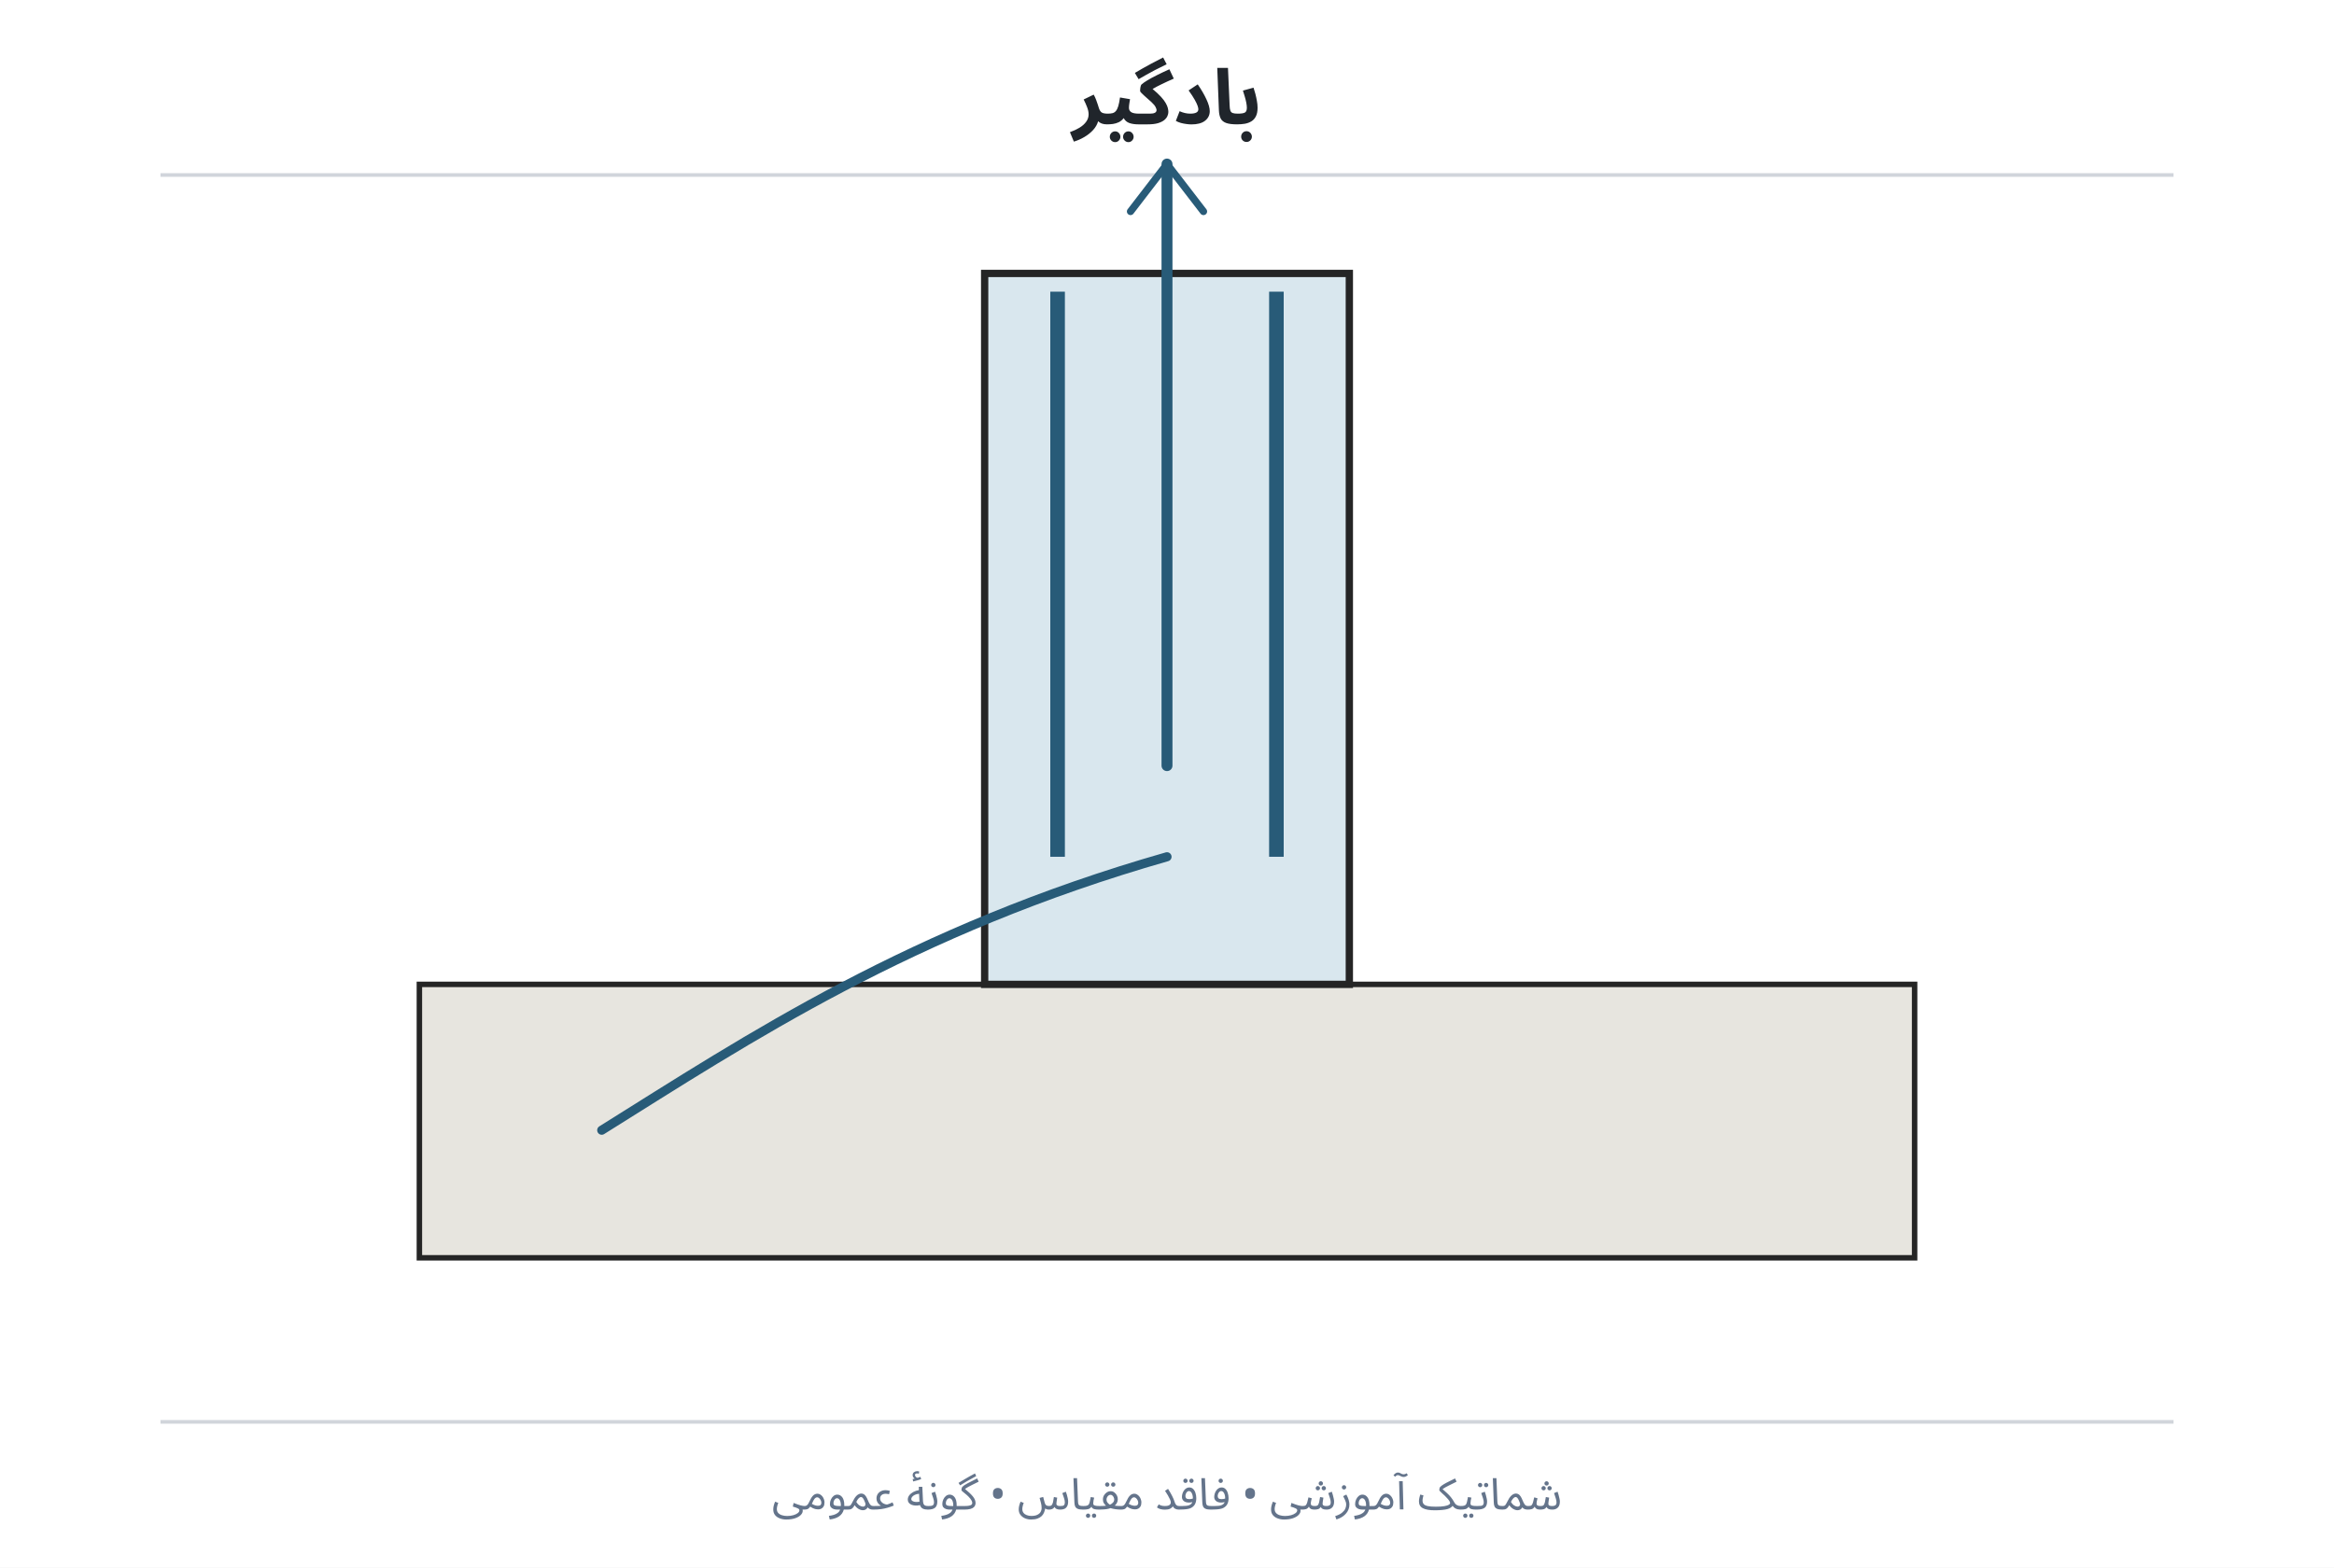
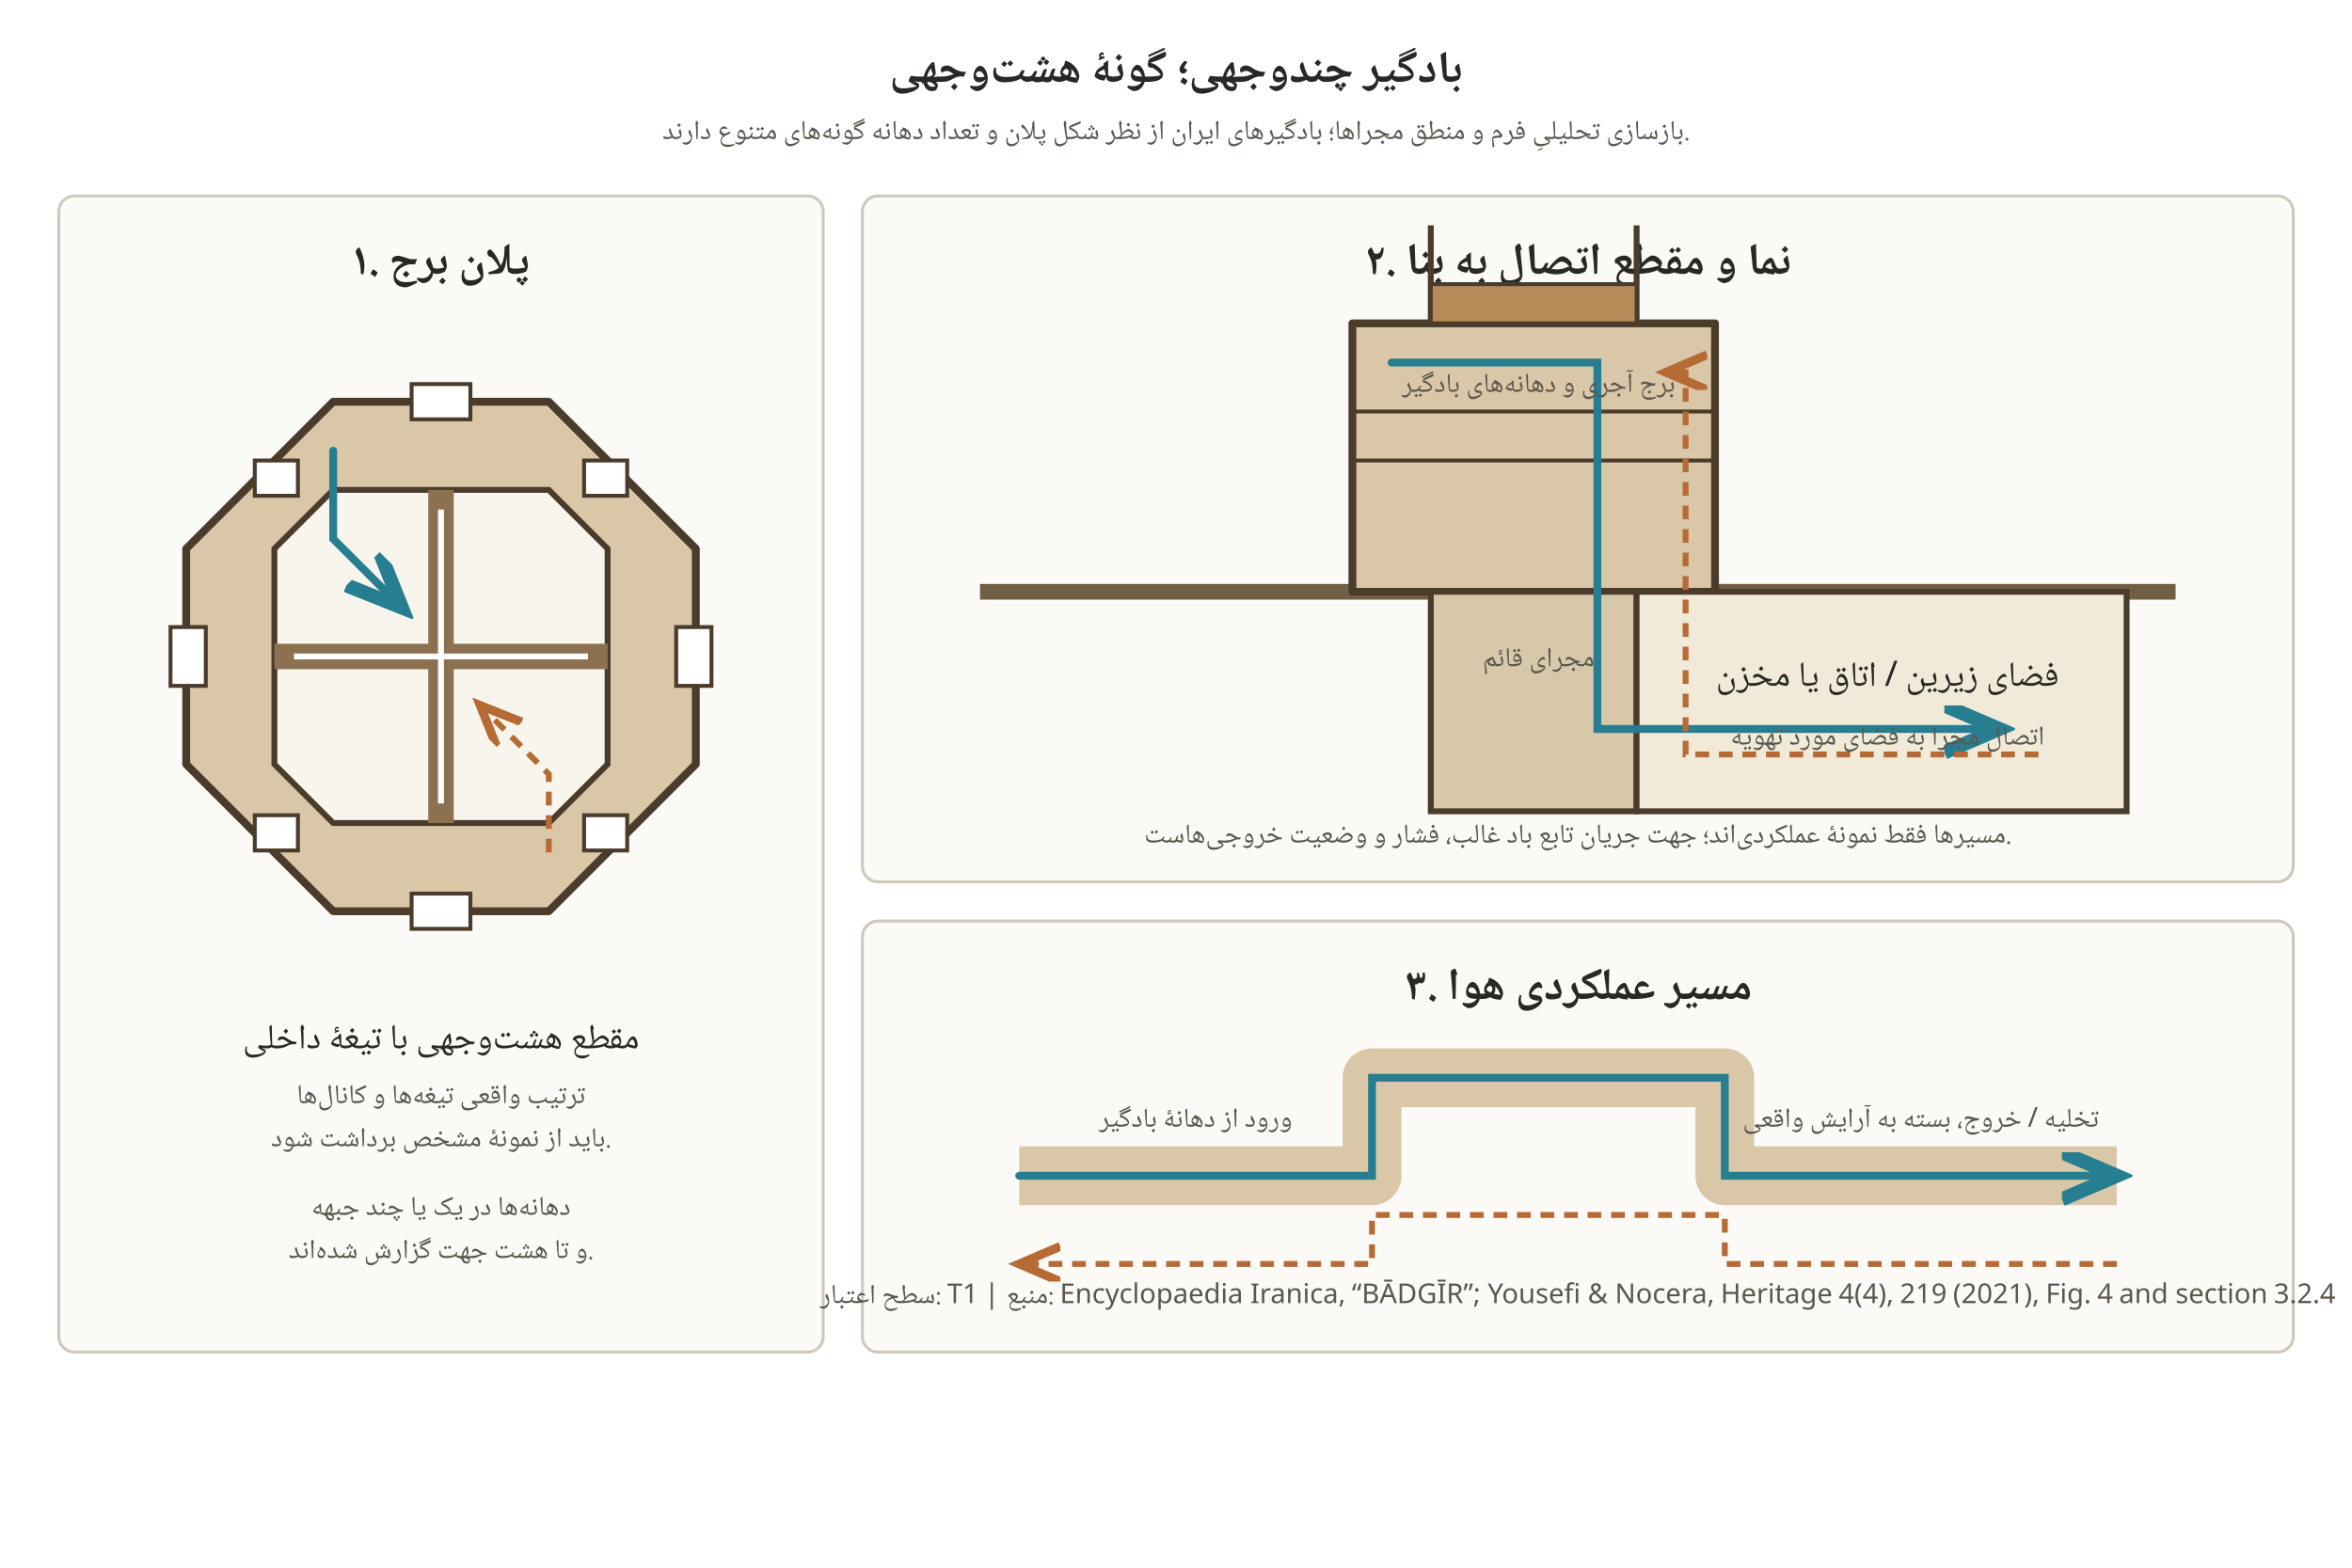
- <svg xmlns="http://www.w3.org/2000/svg" width="640" height="430" viewBox="0 0 640 430" role="img" aria-labelledby="ttl dsc">
+ <svg xmlns="http://www.w3.org/2000/svg" width="1200" height="800" viewBox="0 0 1200 800" role="img" aria-labelledby="title desc">
  <defs>
-     <pattern id="hatch" width="8" height="8" patternUnits="userSpaceOnUse">
-       <path d="M0 8 L8 0" stroke="#9ca3af" stroke-width=".8" />
-     </pattern>
+     <style>
+  .masonry{fill:#d9c7a8;stroke:#4a3b2b;stroke-width:4;stroke-linejoin:round}
+  .cut{fill:#f8f5ed;stroke:#4a3b2b;stroke-width:3}
+  .air{fill:none;stroke:#287e91;stroke-width:4;stroke-linecap:round}
+  .return{fill:none;stroke:#b66b35;stroke-width:3;stroke-dasharray:7 5}
+  .label{font-family:Vazirmatn,'Noto Naskh Arabic',sans-serif;fill:#282824;font-size:18px}
+  .small{font-family:Vazirmatn,'Noto Naskh Arabic',sans-serif;fill:#5b574e;font-size:14px}
+  .head{font-family:Vazirmatn,'Noto Naskh Arabic',sans-serif;fill:#282824;font-size:23px;font-weight:700}
+  .panel{fill:#fbfaf7;stroke:#cfc8bc;stroke-width:1.5}
+ </style>
+     <marker id="blue" markerWidth="9" markerHeight="9" refX="7" refY="3" orient="auto">
+       <path d="M0 0 L7 3 L0 6" fill="none" stroke="#287e91" stroke-width="1.8" />
+     </marker>
+     <marker id="orange" markerWidth="9" markerHeight="9" refX="7" refY="3" orient="auto">
+       <path d="M0 0 L7 3 L0 6" fill="none" stroke="#b66b35" stroke-width="1.5" />
+     </marker>
  </defs>
-   <rect width="640" height="430" fill="#fff" />
-   <text x="320" y="34" text-anchor="middle" direction="rtl" font-family="Vazirmatn, Noto Sans Arabic, sans-serif" font-size="21" font-weight="600" fill="#20252b">بادگیر</text>
-   <line x1="44" y1="48" x2="596" y2="48" stroke="#d1d5db" />
-   <rect x="115" y="270" width="410" height="75" rx="0" fill="#e7e5df" stroke="#252525" stroke-width="1.5" />
-   <rect x="270" y="75" width="100" height="195" rx="0" fill="#d9e7ee" stroke="#252525" stroke-width="2" />
-   <line x1="290" y1="80" x2="290" y2="235" stroke="#285b78" stroke-width="4" />
-   <line x1="350" y1="80" x2="350" y2="235" stroke="#285b78" stroke-width="4" />
-   <path d="M320 45 V210" fill="none" stroke="#285b78" stroke-width="3" stroke-linejoin="round" stroke-linecap="round" />
-   <path d="M310 58 L320 45 L330 58" fill="none" stroke="#285b78" stroke-width="2" stroke-linejoin="round" stroke-linecap="round" />
-   <path d="M320 235 C250 255 205 285 165 310" fill="none" stroke="#285b78" stroke-width="2.5" stroke-linejoin="round" stroke-linecap="round" />
-   <line x1="44" y1="390" x2="596" y2="390" stroke="#d1d5db" />
-   <text x="320" y="414" text-anchor="middle" direction="rtl" font-family="Vazirmatn, Noto Sans Arabic, sans-serif" font-size="12" fill="#64748b">شماتیک آموزشی • فاقد مقیاس • گونهٔ عمومی</text>
+   <rect width="1200" height="800" fill="#fff" />
+   <text x="600" y="42" text-anchor="middle" class="head" font-size="28">بادگیر چندوجهی؛ گونهٔ هشت‌وجهی</text>
+   <text x="600" y="71" text-anchor="middle" class="small">بازسازی تحلیلیِ فرم و منطق مجراها؛ بادگیرهای ایران از نظر شکل پلان و تعداد دهانه گونه‌های متنوع دارند.</text>
+   <rect x="30" y="100" width="390" height="590" rx="8" class="panel" />
+   <rect x="440" y="100" width="730" height="350" rx="8" class="panel" />
+   <rect x="440" y="470" width="730" height="220" rx="8" class="panel" />
+   <text x="225" y="140" text-anchor="middle" class="head">۱. پلان برج</text>
+   <text x="805" y="140" text-anchor="middle" class="head">۲. نما و مقطع اتصال به بنا</text>
+   <text x="805" y="510" text-anchor="middle" class="head">۳. مسیر عملکردی هوا</text>
+   <polygon points="170,205 280,205 355,280 355,390 280,465 170,465 95,390 95,280" class="masonry" />
+   <polygon points="170,250 280,250 310,280 310,390 280,420 170,420 140,390 140,280" class="cut" />
+   <path d="M225 250 V420 M140 335 H310" stroke="#8c7150" stroke-width="13" />
+   <path d="M225 260 V410 M150 335 H300" stroke="#fff" stroke-width="3" />
+   <g fill="#fff" stroke="#4a3b2b" stroke-width="2">
+     <rect x="210" y="196" width="30" height="18" />
+     <rect x="345" y="320" width="18" height="30" />
+     <rect x="210" y="456" width="30" height="18" />
+     <rect x="87" y="320" width="18" height="30" />
+     <rect x="130" y="235" width="22" height="18" />
+     <rect x="298" y="235" width="22" height="18" />
+     <rect x="298" y="416" width="22" height="18" />
+     <rect x="130" y="416" width="22" height="18" />
+   </g>
+   <path d="M170 230 L170 275 L205 310" class="air" marker-end="url(#blue)" />
+   <path d="M280 435 L280 395 L245 360" class="return" marker-end="url(#orange)" />
+   <text x="225" y="535" text-anchor="middle" class="label">مقطع هشت‌وجهی با تیغهٔ داخلی</text>
+   <text x="225" y="563" text-anchor="middle" class="small">ترتیب واقعی تیغه‌ها و کانال‌ها</text>
+   <text x="225" y="585" text-anchor="middle" class="small">باید از نمونهٔ مشخص برداشت شود.</text>
+   <text x="225" y="620" text-anchor="middle" class="small">دهانه‌ها در یک یا چند جبهه</text>
+   <text x="225" y="642" text-anchor="middle" class="small">و تا هشت جهت گزارش شده‌اند.</text>
+   <line x1="500" y1="302" x2="1110" y2="302" stroke="#725f43" stroke-width="8" />
+   <rect x="690" y="165" width="185" height="137" class="masonry" />
+   <path d="M690 210 H875 M690 235 H875" stroke="#4a3b2b" stroke-width="2" />
+   <rect x="730" y="302" width="105" height="112" fill="#d8c8aa" stroke="#4a3b2b" stroke-width="3" />
+   <rect x="835" y="302" width="250" height="112" fill="#f1ead8" stroke="#4a3b2b" stroke-width="3" />
+   <path d="M730 165 L730 115 M835 165 L835 115" stroke="#4a3b2b" stroke-width="3" />
+   <rect x="730" y="145" width="105" height="20" fill="#b78a57" stroke="#4a3b2b" stroke-width="2" />
+   <path d="M710 185 H815 V295 V372 H1020" class="air" marker-end="url(#blue)" />
+   <path d="M1040 385 H860 V275 V190 H850" class="return" marker-end="url(#orange)" />
+   <text x="785" y="200" text-anchor="middle" class="small">برج آجری و دهانه‌های بادگیر</text>
+   <text x="785" y="340" text-anchor="middle" class="small">مجرای قائم</text>
+   <text x="963" y="350" text-anchor="middle" class="label">فضای زیرین / اتاق یا مخزن</text>
+   <text x="963" y="380" text-anchor="middle" class="small">اتصال مجرا به فضای مورد تهویه</text>
+   <text x="805" y="430" text-anchor="middle" class="small">مسیرها فقط نمونهٔ عملکردی‌اند؛ جهت جریان تابع باد غالب، فشار و وضعیت خروجی‌هاست.</text>
+   <path d="M520 600 H700 V550 H880 V600 H1080" fill="none" stroke="#d9c7a8" stroke-width="30" stroke-linejoin="round" />
+   <path d="M520 600 H700 V550 H880 V600 H1080" class="air" marker-end="url(#blue)" />
+   <path d="M1080 645 H880 V620 H700 V645 H520" class="return" marker-end="url(#orange)" />
+   <text x="610" y="575" text-anchor="middle" class="small">ورود از دهانهٔ بادگیر</text>
+   <text x="980" y="575" text-anchor="middle" class="small">تخلیه / خروج، بسته به آرایش واقعی</text>
+   <text x="805" y="665" text-anchor="middle" class="small">سطح اعتبار: T1 | منبع: Encyclopaedia Iranica, “BĀDGĪR”; Yousefi &amp; Nocera, Heritage 4(4), 219 (2021), Fig. 4 and section 3.2.4</text>
</svg>
